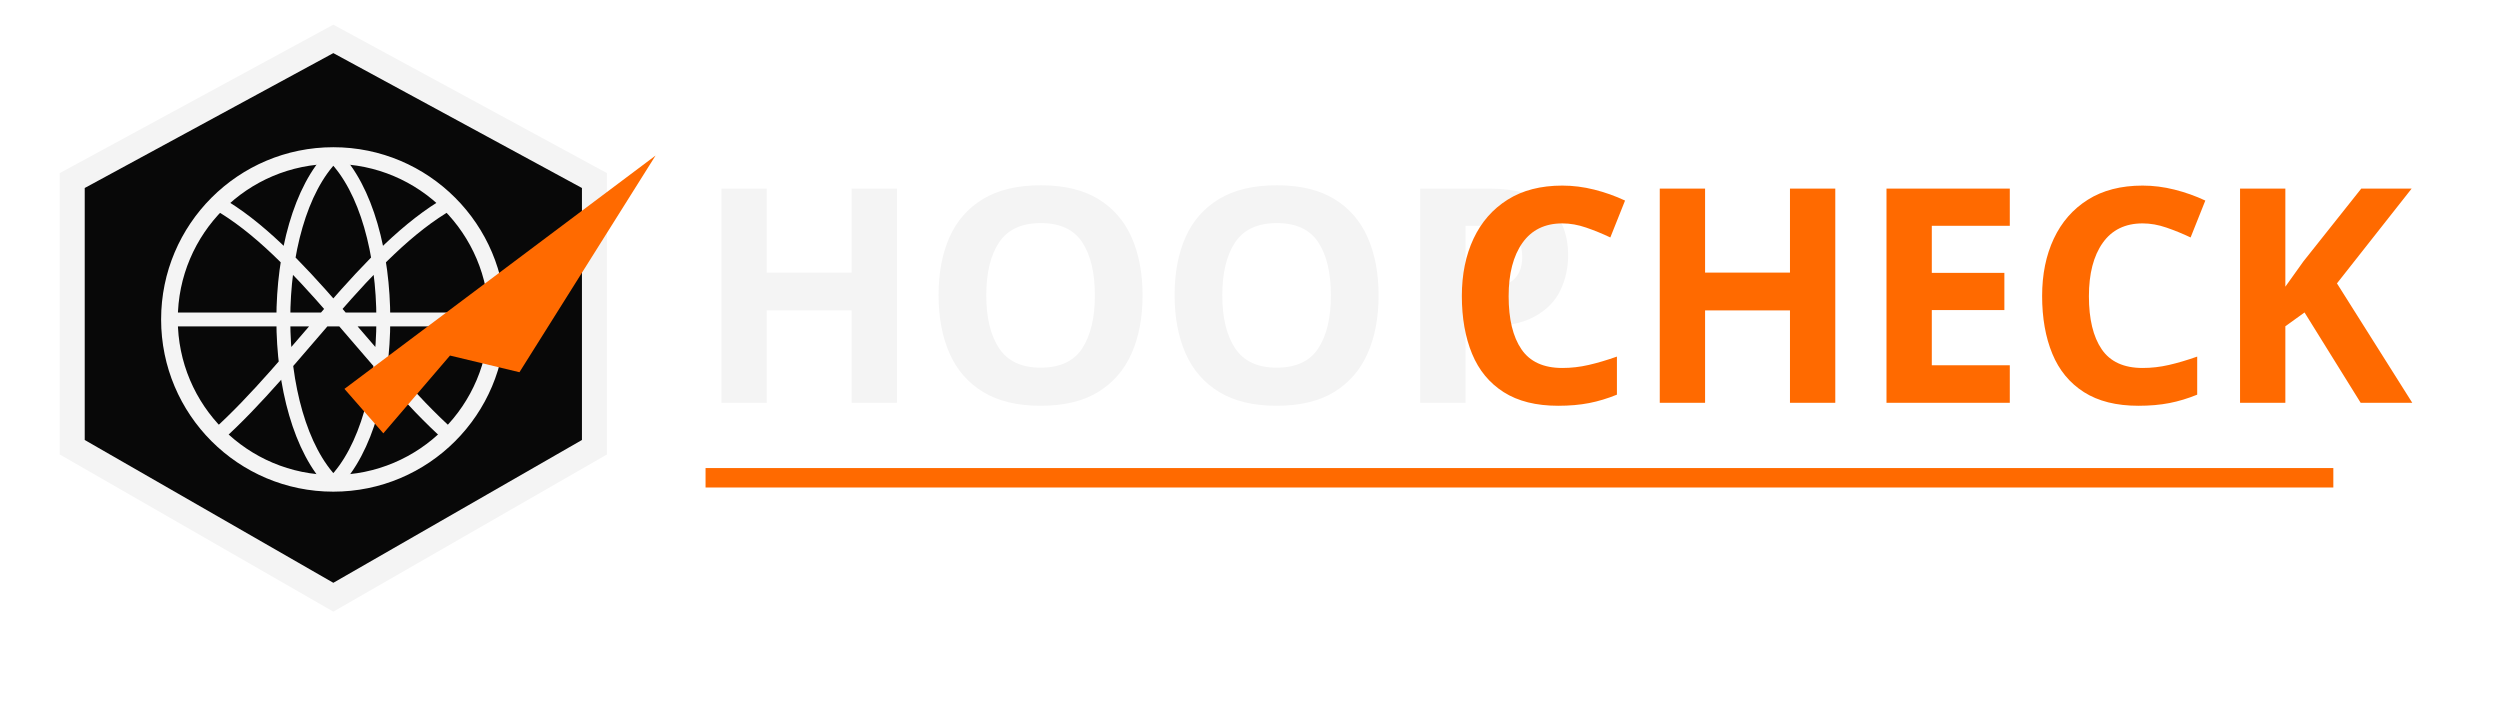
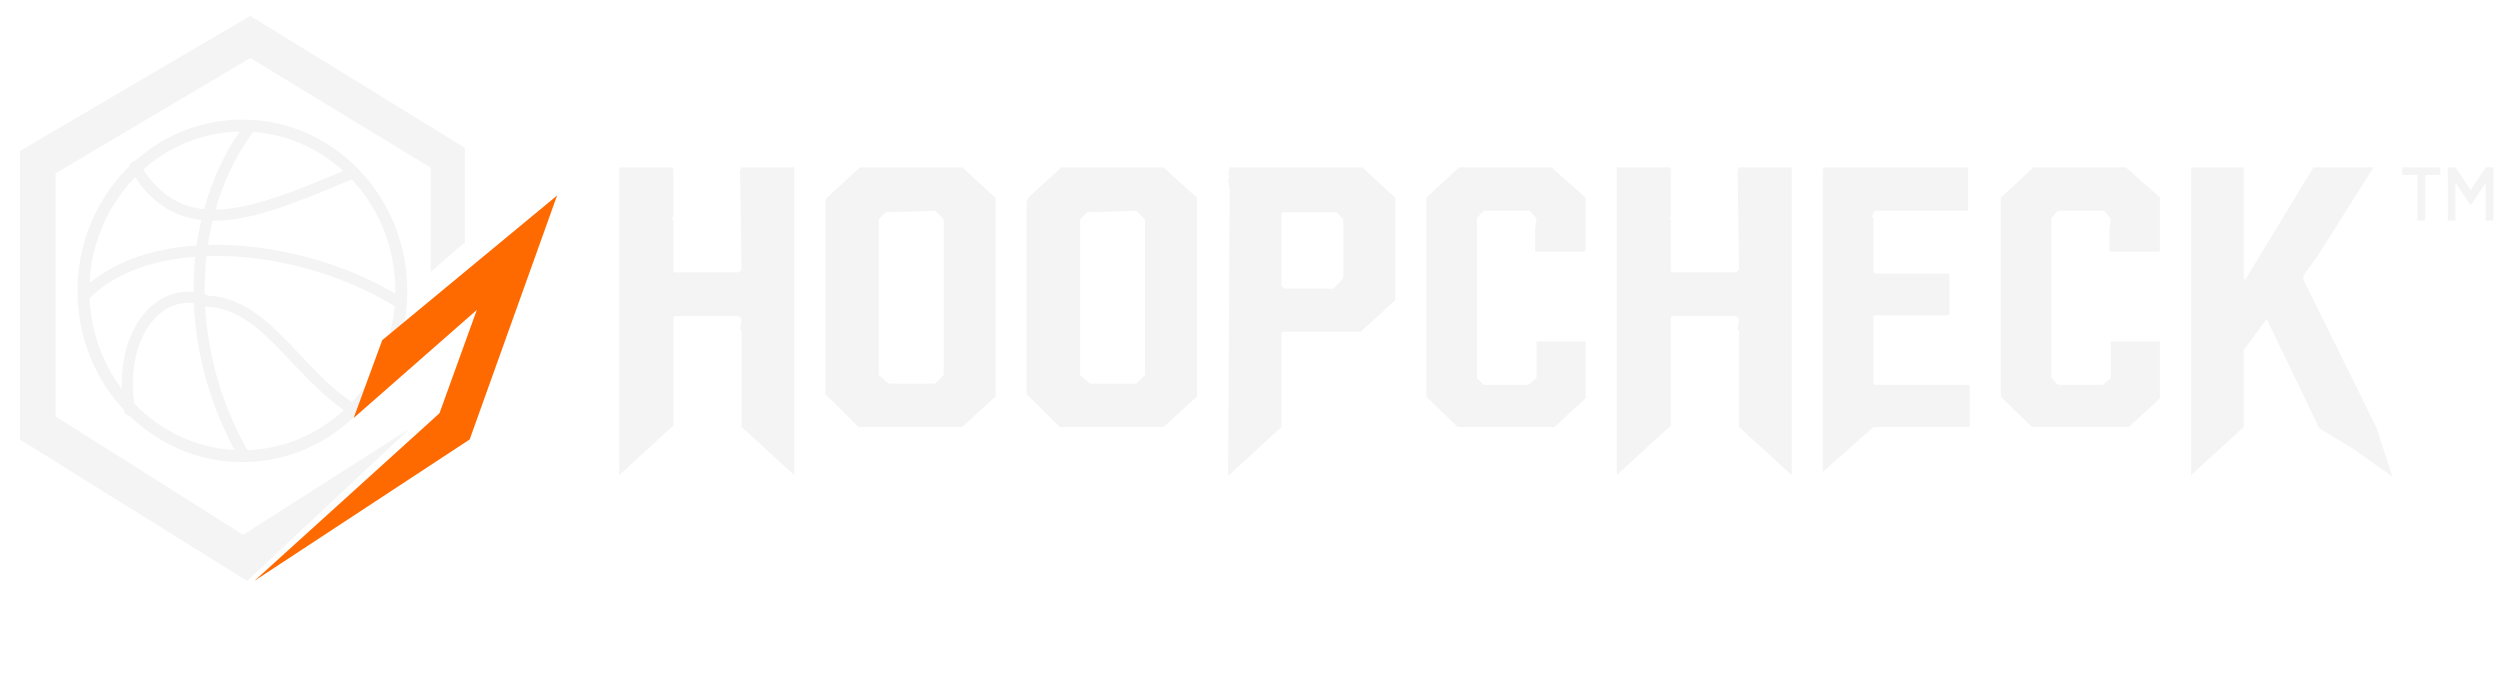
- <svg xmlns="http://www.w3.org/2000/svg" viewBox="0 0 900 260" role="img" aria-labelledby="title desc">
-   <g transform="translate(10 10)" stroke-linejoin="miter">
-     <path d="M110 4 204 55 204 151 110 205 16 151 16 55Z" fill="#080808" stroke="#f4f4f4" stroke-width="9" />
-     <circle cx="110" cy="105" r="59" fill="none" stroke="#f4f4f4" stroke-width="6" />
-     <path d="M51 105h118M110 46c-24 24-24 94 0 118M110 46c24 24 24 94 0 118M68 63c30 17 55 58 84 84M152 63c-30 17-55 58-84 84" fill="none" stroke="#f4f4f4" stroke-width="5" />
-     <path d="m120 130 112-84-49 78-25-6-24 28Z" fill="#ff6a00" transform="translate(-6 0)" />
+ <svg xmlns="http://www.w3.org/2000/svg" viewBox="0 0 1510 410" role="img" aria-label="HoopCheck">
+   <g transform="translate(0 0) scale(.48) translate(-190 -240)">
+     <path d="M505 260 775 426 775 545 732 582 732 451 505 313 260 458 260 764 496 913 706 779 501 971 215 793 215 430Z" fill="#F4F4F4" stroke="none" />
+     <ellipse cx="495" cy="606" rx="200" ry="208" fill="none" stroke="#F4F4F4" stroke-width="15" />
+     <path d="M360 450 C418 548 510 510 633 458" fill="none" stroke="#F4F4F4" stroke-width="14" stroke-linecap="round" />
+     <path d="M505 399 C423 507 418 676 497 813" fill="none" stroke="#F4F4F4" stroke-width="14" stroke-linecap="round" />
+     <path d="M298 610 C382 527 570 544 693 621" fill="none" stroke="#F4F4F4" stroke-width="14" stroke-linecap="round" />
+     <path d="M353 756 C337 662 391 595 451 619 C526 622 565 714 636 756" fill="none" stroke="#F4F4F4" stroke-width="14" stroke-linecap="round" />
+     <path d="M891 486 781 793 510 971 743 760 790 630 635 766 671 668Z" fill="#FF6A00" stroke="none" />
  </g>
-   <text x="250" y="145" fill="#f4f4f4" font-family="Impact, 'Arial Narrow', sans-serif" font-size="108" font-weight="900" letter-spacing="-1">HOOP</text>
-   <text x="520" y="145" fill="#ff6a00" font-family="Impact, 'Arial Narrow', sans-serif" font-size="108" font-weight="900" letter-spacing="-1">CHECK</text>
-   <path d="M254 172H840" stroke="#ff6a00" stroke-width="7" />
+   <g transform="translate(350 45)">
+     <path d="M24,56.1 24,242 56.7,212 56.7,146.8 57.4,145.9 96.1,145.9 97.9,147.7 97,154 97.9,154.7 97.9,212.9 129.7,242 129.7,56.1 97.9,56.1 97,57.9 97.9,117.7 96.1,119.5 57.4,119.5 56.7,118.6 56.7,87.9 55.8,87 56.7,86.1 56.7,57 55.8,56.1Z M214.8,82.3 220,87.5 220,181.5 214.8,186.7 186.8,186.7 180.8,181.5 180.8,87.5 185,83.2Z M169.4,56.1 149.4,74.5 148.5,76.9 148.5,193 168.5,212.9 231.2,212.9 251.3,194.5 251.3,74.5 231.2,56.1Z M336.4,82.3 341.6,87.5 341.6,181.5 336.4,186.7 308.4,186.7 302.4,181.5 302.4,87.5 306.7,83.2Z M291,56.1 271,74.5 270.1,76.9 270.1,193 290.1,212.9 352.8,212.9 373,194.5 373,74.5 352.8,56.1Z M424.9,83.2 457.2,83.2 461.4,87.5 461.4,123.1 455.4,129.3 425.8,129.3 424,127.6 424,83.9Z M472.8,56.1 392.7,56.1 391.8,60.4 392.7,61.3 391.8,63.9 392.7,69.1 391.8,242.5 424,212.9 424,156.2 424.9,155.3 471.9,155.3 492.8,136.3 492.8,74.5Z M531.3,56.1 511.6,74.3 511.6,194.7 530.4,212.9 588.9,212.9 607.7,195.6 607.7,161.2 578.1,161.2 578.1,183.3 573.2,187.4 546.1,187.4 542.1,183.3 542.1,86.6 546.1,82.3 574.1,82.3 578.1,87.2 577.2,93.1 577.2,106.3 578.1,107 606.8,107 607.7,106.3 607.7,74.3 587.1,56.1Z M626.5,56.1 626.5,242 659.2,212 659.2,146.8 659.9,145.9 698.6,145.9 700.4,147.7 699.5,154 700.4,154.7 700.4,212.9 732.2,242 732.2,56.1 700.4,56.1 699.5,57.9 700.4,117.7 698.6,119.5 659.9,119.5 659.2,118.6 659.2,87.9 658.3,87 659.2,86.1 659.2,57 658.3,56.1Z M838.8,56.1 752.6,56.1 751,57 751,240 781.5,212.9 839.7,212.9 839.7,187.4 782.1,187.4 781.5,186.7 781.5,146.4 782.1,145.5 826.5,145.5 827.4,144.8 827.4,120.2 782.1,120.2 781.5,119.3 781.5,86.6 780.6,85.7 782.1,82.3 838.8,82.3Z M878.2,56.1 858.5,74.3 858.5,194.7 877.3,212.9 935.8,212.9 954.6,195.6 954.6,161.2 925,161.2 925,183.3 920.1,187.4 893,187.4 889,183.3 889,86.6 893,82.3 921,82.3 925,87.2 924.1,93.1 924.1,106.3 925,107 953.7,107 954.6,106.3 954.6,74.3 934,56.1Z M973.4,56.1 973.4,242 1005.2,212.9 1005.2,166.3 1019.1,147.7 1050.9,213.8 1071.3,226.1 1095,242.9 1085.2,212.9 1041.3,124 1041.3,121.3 1049.1,110.8 1083.6,56.1 1047.3,56.1 1006.1,124 1005.2,123.1 1005.2,56.1Z M1101.0,56.1 1123.9,56.1 1123.9,60.7 1114.8,60.7 1114.8,88.2 1110.2,88.2 1110.2,60.7 1101.0,60.7Z M1128.5,88.2 1128.5,56.1 1133.1,56.1 1142.3,69.8 1151.4,56.1 1156.0,56.1 1156.0,88.2 1151.4,88.2 1151.4,65.3 1142.3,79.0 1133.1,65.3 1133.1,88.2Z" fill="#F4F4F4" fill-rule="evenodd" />
+   </g>
</svg>
